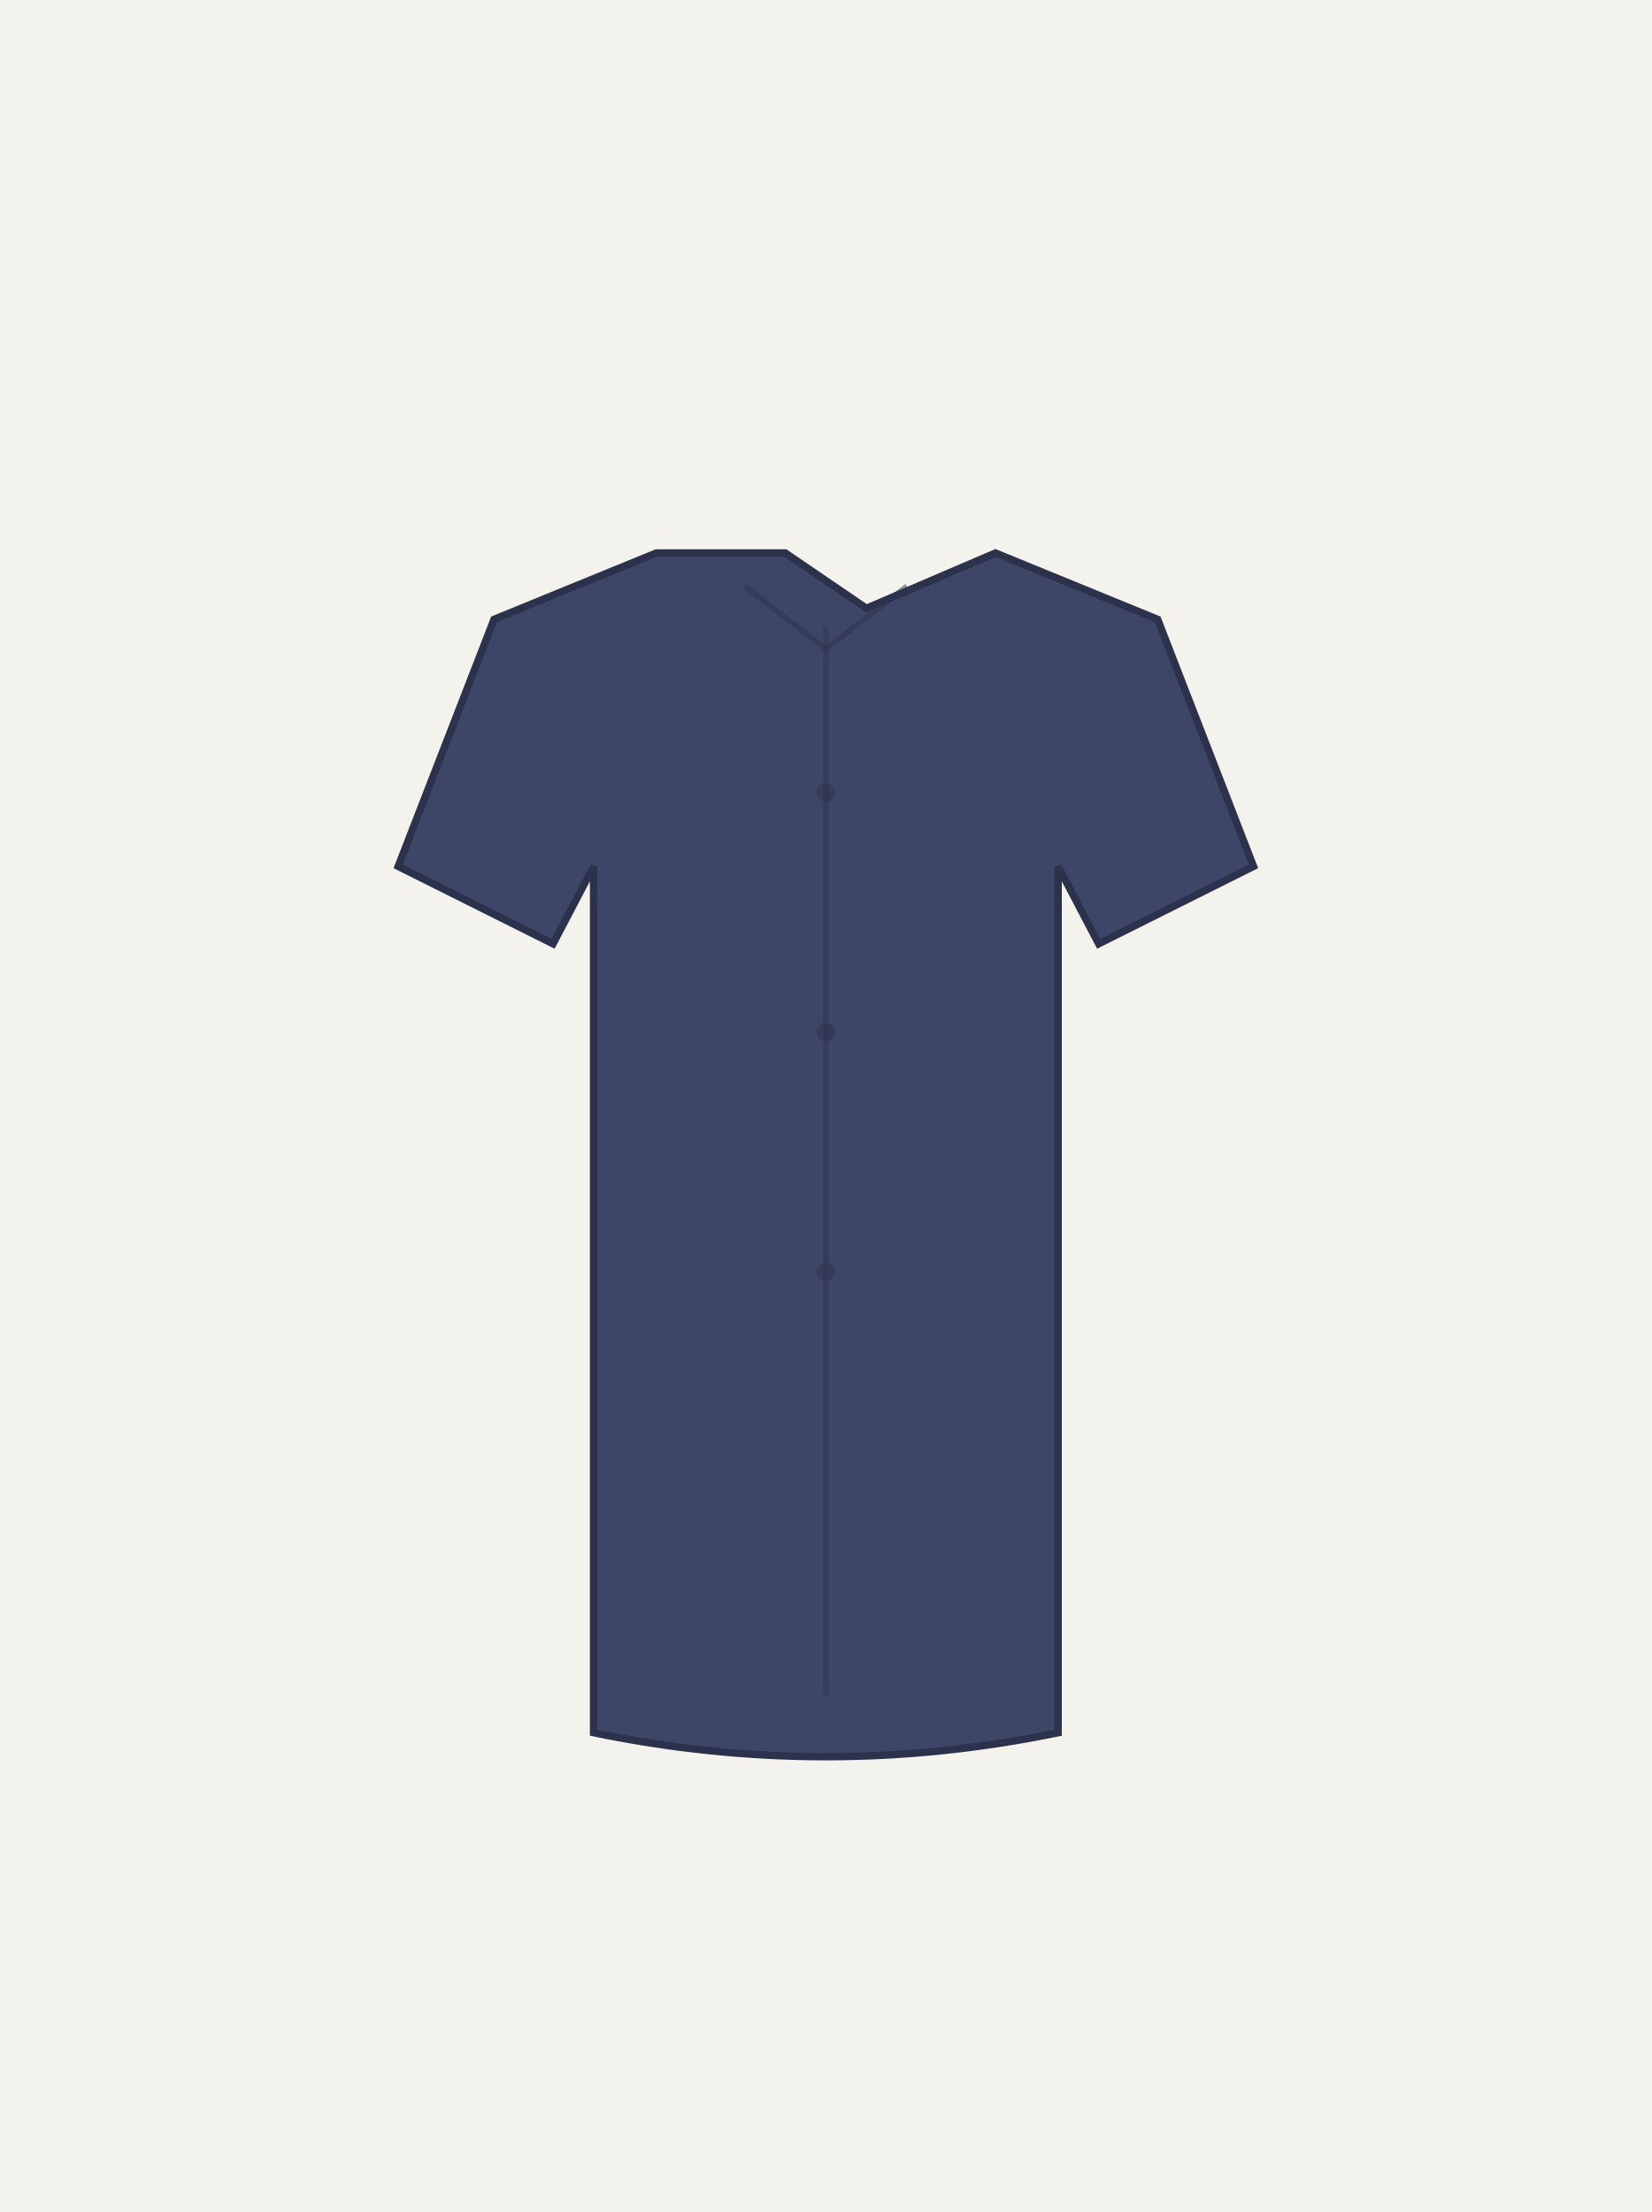
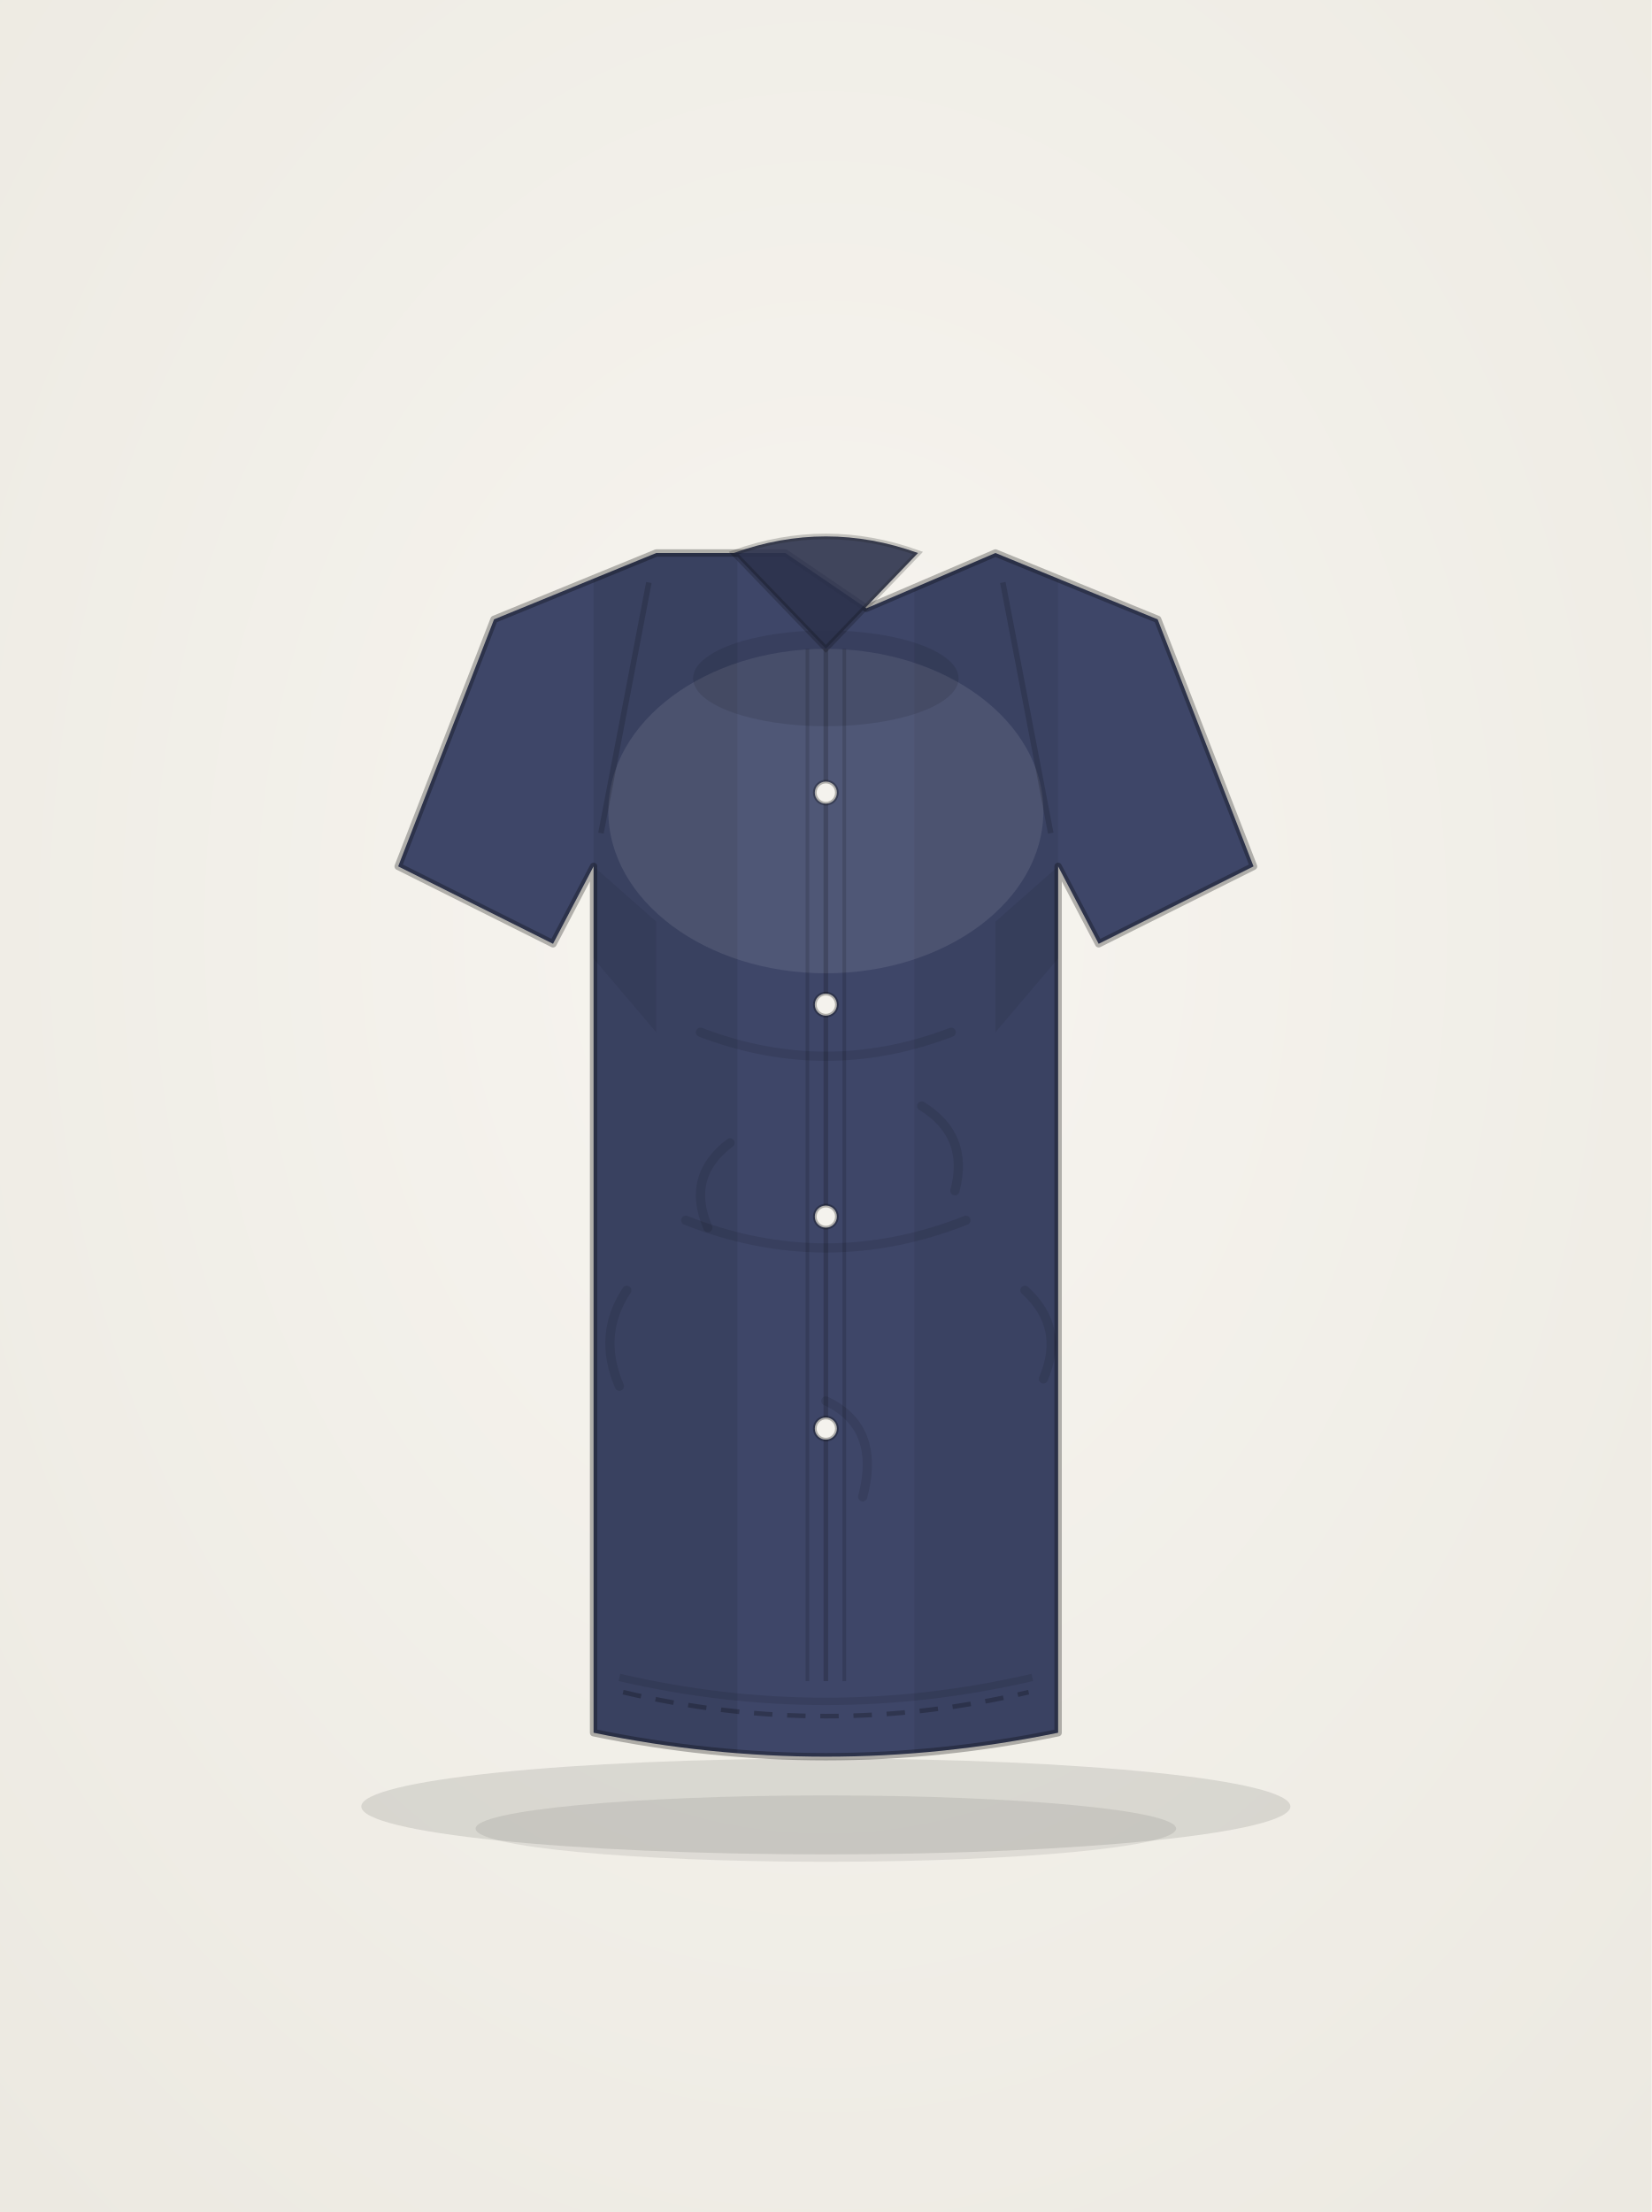
<svg xmlns="http://www.w3.org/2000/svg" viewBox="0 0 896 1200">
-   <rect width="896" height="1200" fill="#F4F2ED" />
-   <g>
-     <path d="M356 300 L268 336 L216 470 L300 512 L322 470 L322 940 Q448 966 574 940 L574 470 L596 512 L680 470 L628 336 L540 300 L470 330 L426 300 Z" fill="#3E4668" stroke="#2C324C" stroke-width="4" />
-     <path d="M448 340 V920" stroke="#2C324C" stroke-width="3" opacity=".45" />
-     <circle cx="448" cy="430" r="5" fill="#2C324C" opacity=".5" />
-     <circle cx="448" cy="560" r="5" fill="#2C324C" opacity=".5" />
-     <circle cx="448" cy="690" r="5" fill="#2C324C" opacity=".5" />
-     <path d="M404 318 L448 352 L492 318" fill="none" stroke="#2C324C" stroke-width="3" opacity=".5" />
+   <defs>
+     <radialGradient id="bg" cx="50%" cy="42%" r="75%">
+       <stop offset="0%" stop-color="#F7F5F0" />
+       <stop offset="100%" stop-color="#ECE9E1" />
+     </radialGradient>
+     <clipPath id="body-clip">
+       <path d="M356 300 L268 336 L216 470 L300 512 L322 470 L322 940 Q448 966 574 940 L574 470 L596 512 L680 470 L628 336 L540 300 L470 330 L426 300 Z" />
+     </clipPath>
+   </defs>
+   <rect width="896" height="1200" fill="url(#bg)" />
+   <ellipse cx="448" cy="980" rx="252" ry="26" fill="rgba(0,0,0,.10)" />
+   <ellipse cx="448" cy="992" rx="190" ry="18" fill="rgba(0,0,0,.08)" />
+   <path d="M356 300 L268 336 L216 470 L300 512 L322 470 L322 940 Q448 966 574 940 L574 470 L596 512 L680 470 L628 336 L540 300 L470 330 L426 300 Z" fill="#3E4668" stroke="rgba(0,0,0,.28)" stroke-width="4" stroke-linejoin="round" />
+   <g clip-path="url(#body-clip)">
+     <path d="M322 300 H400 V960 H322 Z" fill="rgba(0,0,0,.08)" />
+     <path d="M496 300 H574 V960 H496 Z" fill="rgba(0,0,0,.06)" />
+     <ellipse cx="448" cy="440" rx="118" ry="88" fill="rgba(255,255,255,.09)" />
+     <ellipse cx="448" cy="368" rx="72" ry="26" fill="rgba(0,0,0,.10)" />
+     <path d="M322 470 L356 500 L356 560 L322 520 Z" fill="rgba(0,0,0,.07)" />
+     <path d="M574 470 L540 500 L540 560 L574 520 Z" fill="rgba(0,0,0,.07)" />
+     <path d="M380 560 Q448 586 516 560" fill="none" stroke="rgba(0,0,0,.10)" stroke-width="5" stroke-linecap="round" />
+     <path d="M372 662 Q448 692 524 662" fill="none" stroke="rgba(0,0,0,.10)" stroke-width="5" stroke-linecap="round" />
+     <path d="M556 700 q22 20 10 48" fill="none" stroke="rgba(0,0,0,.10)" stroke-width="5" stroke-linecap="round" />
+     <path d="M340 700 q-16 24 -4 52" fill="none" stroke="rgba(0,0,0,.10)" stroke-width="5" stroke-linecap="round" />
+     <path d="M448 760 q30 14 20 52" fill="none" stroke="rgba(0,0,0,.10)" stroke-width="5" stroke-linecap="round" />
+     <path d="M500 600 q26 16 18 46" fill="none" stroke="rgba(0,0,0,.10)" stroke-width="5" stroke-linecap="round" />
+     <path d="M396 620 q-24 18 -12 46" fill="none" stroke="rgba(0,0,0,.10)" stroke-width="5" stroke-linecap="round" />
+     <path d="M336 910 Q448 936 560 910" fill="none" stroke="rgba(0,0,0,.10)" stroke-width="4" />
+     <path d="M338 918 Q448 944 558 918" fill="none" stroke="rgba(0,0,0,.24)" stroke-width="2.5" stroke-dasharray="10 8" />
  </g>
+   <path d="M352 316 L326 452" stroke="rgba(0,0,0,.16)" stroke-width="3" />
+   <path d="M544 316 L570 452" stroke="rgba(0,0,0,.16)" stroke-width="3" />
+   <path d="M398 300 Q448 282 498 300 L448 352 Z" fill="#2C324C" opacity=".9" stroke="rgba(0,0,0,.22)" stroke-width="3" />
+   <line x1="448" y1="352" x2="448" y2="912" stroke="rgba(0,0,0,.18)" stroke-width="2.5" />
+   <line x1="438" y1="352" x2="438" y2="912" stroke="rgba(0,0,0,.14)" stroke-width="2" />
+   <line x1="458" y1="352" x2="458" y2="912" stroke="rgba(0,0,0,.14)" stroke-width="2" />
+   <circle cx="448" cy="430" r="6" fill="#F4F2ED" stroke="rgba(0,0,0,.28)" stroke-width="2" />
+   <circle cx="448" cy="545" r="6" fill="#F4F2ED" stroke="rgba(0,0,0,.28)" stroke-width="2" />
+   <circle cx="448" cy="660" r="6" fill="#F4F2ED" stroke="rgba(0,0,0,.28)" stroke-width="2" />
+   <circle cx="448" cy="775" r="6" fill="#F4F2ED" stroke="rgba(0,0,0,.28)" stroke-width="2" />
</svg>
